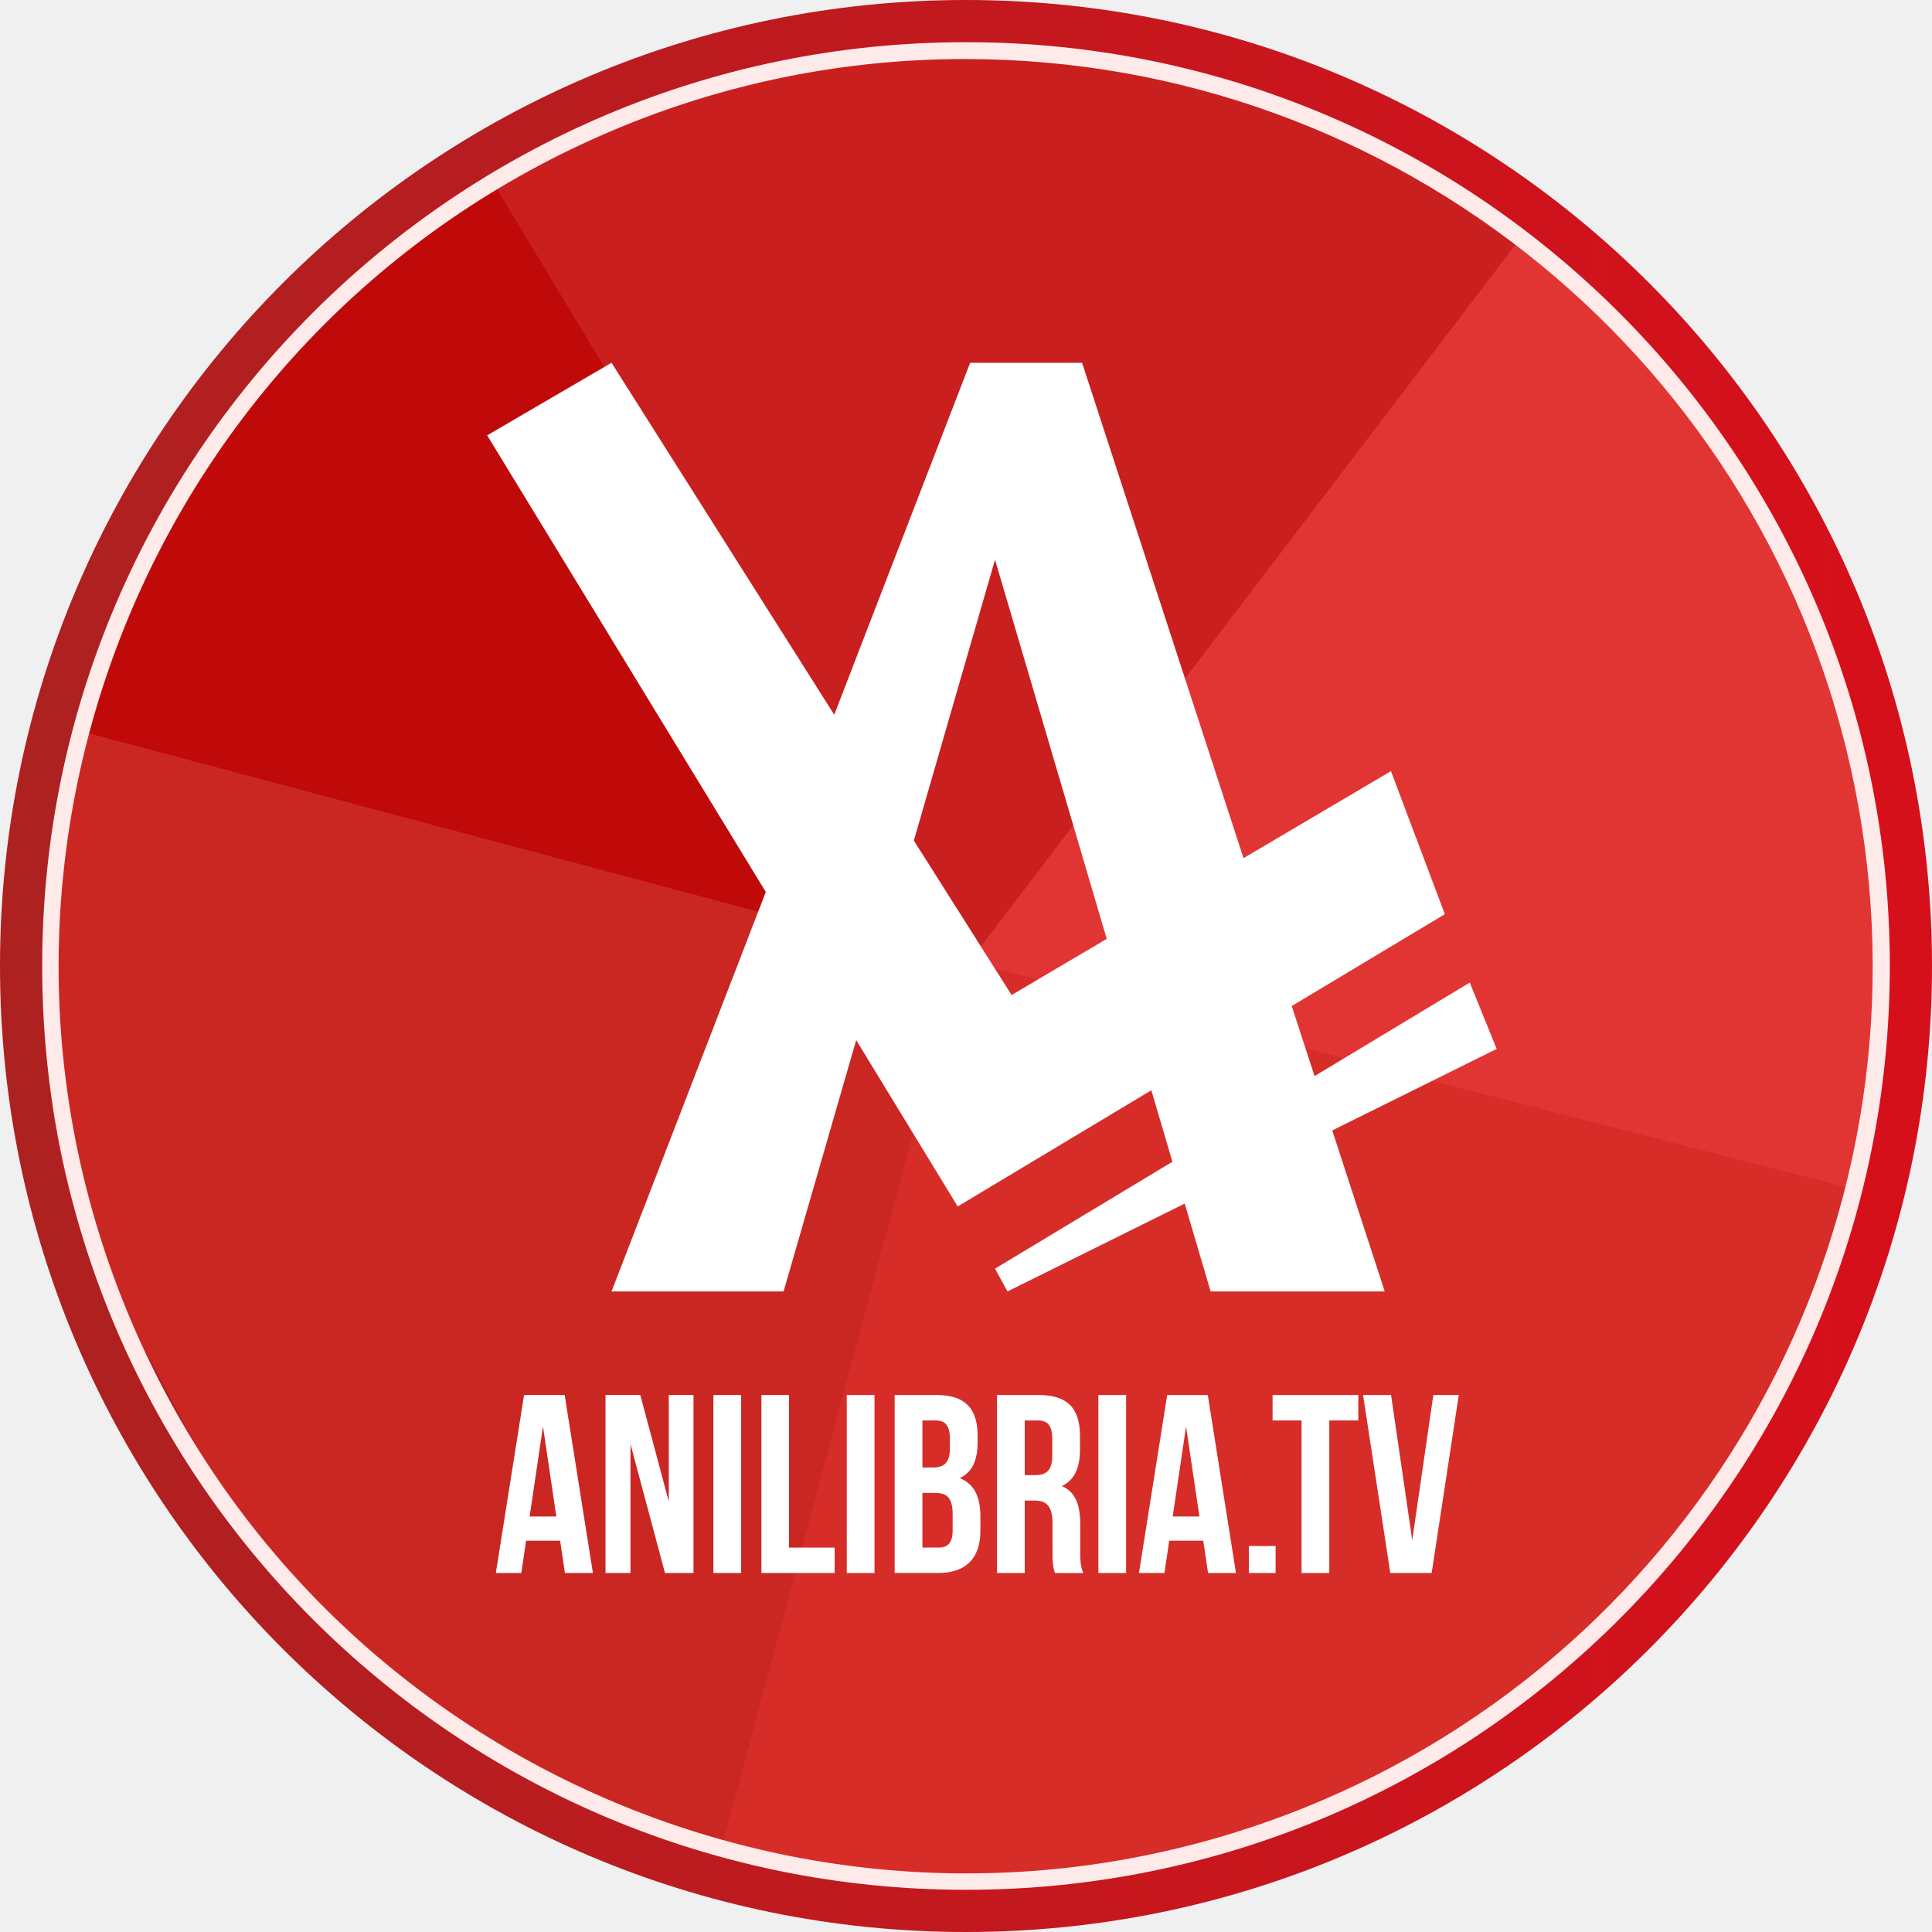
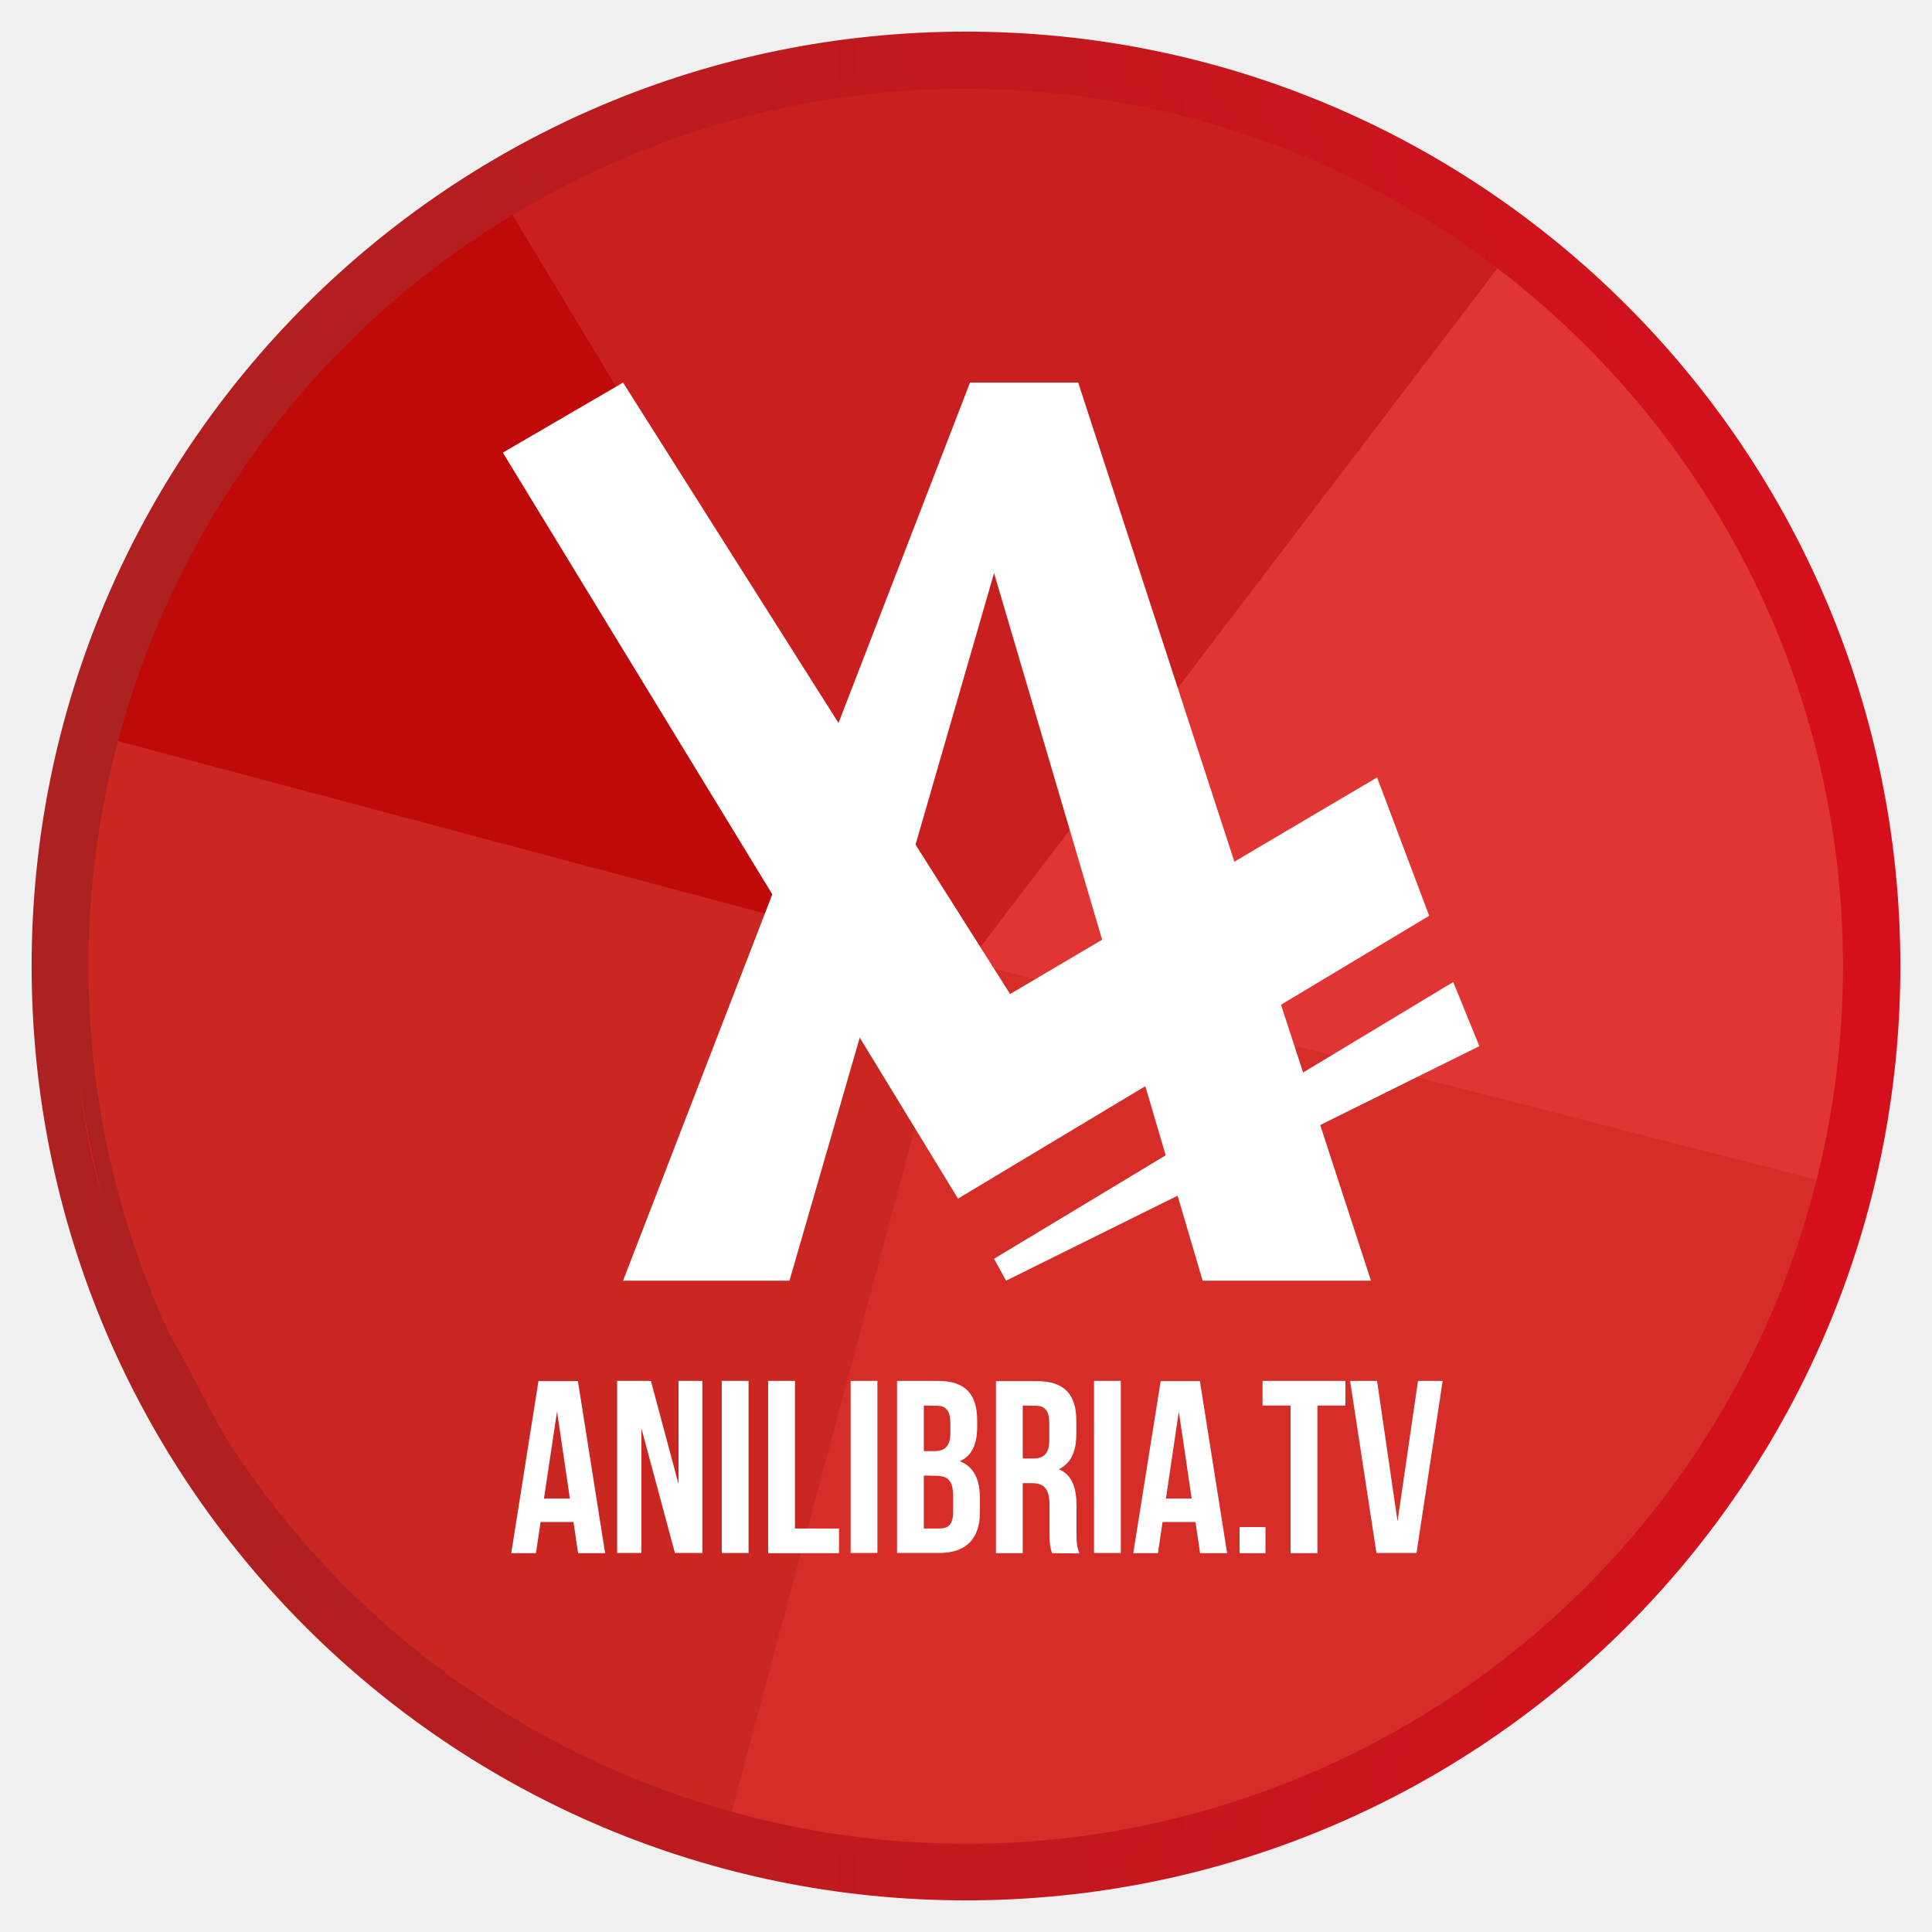
- <svg xmlns="http://www.w3.org/2000/svg" width="916" height="916" viewBox="0 0 916 916">
-   <defs>
-     <style>
-       .a {
-         fill: url(#a);
-       }
- 
-       .b {
-         fill: #ca2723;
-       }
- 
-       .c {
-         fill: #c00a0a;
-       }
- 
-       .d {
-         fill: #c91f1e;
-       }
- 
-       .e {
-         fill: #e13534;
-       }
- 
-       .f {
-         fill: #d62d29;
-       }
- 
-       .g {
-         fill: #fff;
-       }
- 
-       .h {
-         fill: #ffeaea;
-       }
-     </style>
-     <linearGradient id="a" data-name="Безымянный градиент 2" y1="458" x2="895.81" y2="458" gradientUnits="userSpaceOnUse">
-       <stop offset="0" stop-color="#ad2121" />
-       <stop offset="1" stop-color="#d6101b" />
+ <svg xmlns="http://www.w3.org/2000/svg" version="1.1" id="Layer_1" x="0px" y="0px" viewBox="0 0 916 916" style="enable-background:new 0 0 916 916;" xml:space="preserve">
+   <style type="text/css">
+ 	.st0{fill:url(#SVGID_1_);}
+ 	.st1{fill:#CA2723;}
+ 	.st2{fill:#C00A0A;}
+ 	.st3{fill:#C91F1E;}
+ 	.st4{fill:#E13534;}
+ 	.st5{fill:#D62D29;}
+ 	.st6{fill:#FFFFFF;}
+ 	.st7{fill:url(#SVGID_2_);}
+ </style>
+   <g>
+     <linearGradient id="SVGID_1_" gradientUnits="userSpaceOnUse" x1="15" y1="334" x2="881.471" y2="334" gradientTransform="matrix(1 0 0 1 0 124)">
+       <stop offset="0" style="stop-color:#AD2121" />
+       <stop offset="1" style="stop-color:#D6101B" />
    </linearGradient>
-   </defs>
-   <circle class="a" cx="458" cy="458" r="458" />
-   <path class="b" d="M499,501,83,390S27,556,102,671c15.66,24,25.73,47.86,38,68,46.5,76.29,88.4,126.2,249,180C426,776,499,501,499,501Z" transform="translate(-41 -43)" />
-   <path class="c" d="M80.31,389.94,497,501,278,128A516.63,516.63,0,0,0,147.15,248.41C121.59,270,80.31,389.94,80.31,389.94Z" transform="translate(-41 -43)" />
-   <path class="d" d="M275,130,499,501,761,157c-29.06-22.88-121.25-89.45-256.1-91.39C390.83,64,308,109.44,275,130Z" transform="translate(-41 -43)" />
-   <path class="e" d="M761,157,499,501,918,607c9.82-35.27,36.28-147.67-16-273.08C861,235.66,792.64,179.81,761,157Z" transform="translate(-41 -43)" />
-   <path class="f" d="M917,606,496,498,384,916c59.87,19.17,109.83,20.66,142,19,0,0,178.48-9.23,304-157,8.39-9.87,15.86-19.91,16.43-20.67C869.63,726.08,898.88,677,917,606Z" transform="translate(-41 -43)" />
-   <polygon class="g" points="371.51 612.3 289.94 612.3 459.97 172 513.04 172 656.53 612.3 573.97 612.3 471.76 265.37 371.51 612.3" />
-   <polygon class="g" points="471.76 601.49 477.66 612.3 709.61 497.31 696.83 465.86 471.76 601.49" />
-   <polygon class="g" points="289.94 172 230.97 206.4 454.07 572.01 685.03 433.43 659.48 365.61 479.62 471.76 289.94 172" />
-   <path class="h" d="M499,71A430.11,430.11,0,0,1,666.37,897.21,430.11,430.11,0,0,1,331.63,104.79,427.28,427.28,0,0,1,499,71m0-8C257.1,63,61,259.1,61,501S257.1,939,499,939,937,742.9,937,501,740.9,63,499,63Z" transform="translate(-41 -43)" />
-   <g>
-     <path class="g" d="M322.11,788.8H308.84l-2.27-15.31H290.43l-2.27,15.31H276.09l13.38-84.39h19.25ZM292.1,762h12.67l-6.33-42.67Z" transform="translate(-41 -43)" />
-     <path class="g" d="M339.92,727.67V788.8H328.08V704.41h16.5l13.51,50.51V704.41H369.8V788.8H356.29Z" transform="translate(-41 -43)" />
-     <path class="g" d="M379.24,704.41h13.15V788.8H379.24Z" transform="translate(-41 -43)" />
-     <path class="g" d="M402,704.41H415.1v72.33h21.63V788.8H402Z" transform="translate(-41 -43)" />
-     <path class="g" d="M442.47,704.41h13.15V788.8H442.47Z" transform="translate(-41 -43)" />
-     <path class="g" d="M504.51,723.82v3c0,8.68-2.63,14.23-8.49,17,7.05,2.77,9.8,9.16,9.8,18.08v6.88c0,13-6.81,20-20,20H465.18V704.41H485C498.65,704.41,504.51,710.8,504.51,723.82Zm-26.18-7.36v22.31h5.14c4.9,0,7.89-2.17,7.89-8.93v-4.7c0-6-2-8.68-6.7-8.68Zm0,34.36v25.92h7.53c4.42,0,6.81-2,6.81-8.32v-7.35c0-7.84-2.51-10.25-8.48-10.25Z" transform="translate(-41 -43)" />
-     <path class="g" d="M541.2,788.8c-.72-2.17-1.19-3.5-1.19-10.37V765.17c0-7.84-2.63-10.73-8.61-10.73h-4.54V788.8H513.71V704.41h19.84c13.63,0,19.49,6.39,19.49,19.41v6.63c0,8.68-2.75,14.34-8.61,17.12,6.57,2.77,8.73,9.16,8.73,18v13c0,4.1.12,7.11,1.43,10.25Zm-14.34-72.34v25.92H532c4.9,0,7.89-2.17,7.89-8.92v-8.32c0-6-2-8.68-6.7-8.68Z" transform="translate(-41 -43)" />
-     <path class="g" d="M561.76,704.41h13.15V788.8H561.76Z" transform="translate(-41 -43)" />
-     <path class="g" d="M627,788.8H613.76l-2.28-15.31H595.35l-2.27,15.31H581l13.39-84.39h19.25ZM597,762h12.67l-6.33-42.67Z" transform="translate(-41 -43)" />
-     <path class="g" d="M645.79,776V788.8H633.12V776Z" transform="translate(-41 -43)" />
-     <path class="g" d="M644.35,704.41H685v12.05H671.25V788.8H658.1V716.46H644.35Z" transform="translate(-41 -43)" />
-     <path class="g" d="M710.57,773.25l10-68.84h12.07L719.78,788.8H700.17l-12.91-84.39h13.27Z" transform="translate(-41 -43)" />
+     <circle class="st0" cx="458" cy="458" r="443" />
+     <path class="st1" d="M458,458L55.6,350.6c0,0-54.2,160.6,18.4,271.8c15.1,23.2,24.9,46.3,36.8,65.8c45,73.8,85.5,122.1,240.8,174.1   C387.4,724,458,458,458,458z" />
+     <path class="st2" d="M53,350.6L456,458L244.2,97.2c-48.6,31.2-91.4,70.6-126.6,116.5C93,234.6,53,350.6,53,350.6z" />
+     <path class="st3" d="M241.3,99.2L458,458l253.4-332.7c-28.1-22.1-117.3-86.5-247.7-88.4C353.4,35.3,273.3,79.3,241.3,99.2z" />
+     <path class="st4" d="M711.4,125.3L458,458l405.3,102.5c9.5-34.1,35.1-142.8-15.5-264.1C808.1,201.4,742,147.3,711.4,125.3z" />
+     <path class="st5" d="M862.3,559.6L455.1,455.1L346.8,859.4c57.9,18.5,106.2,20,137.3,18.4c0,0,172.6-8.9,294-151.9   c8.1-9.5,15.3-19.3,15.9-20C816.5,675.7,844.8,628.2,862.3,559.6z" />
+     <polygon class="st6" points="374.3,607.2 295.4,607.2 459.9,181.4 511.2,181.4 650,607.2 570.2,607.2 471.3,271.7  " />
+     <polygon class="st6" points="471.3,596.8 477,607.2 701.4,496 689,465.6  " />
+     <polygon class="st6" points="295.4,181.4 238.4,214.6 454.2,568.3 677.6,434.2 652.9,368.6 478.9,471.3  " />
+     <linearGradient id="SVGID_2_" gradientUnits="userSpaceOnUse" x1="34.3" y1="458" x2="881.7" y2="458">
+       <stop offset="0" style="stop-color:#AD2121" />
+       <stop offset="1" style="stop-color:#D6101B" />
+     </linearGradient>
+     <path class="st7" d="M458,42.1c229.8,0.1,415.9,186.5,415.8,416.3c-0.1,167-100.1,317.8-253.9,382.9   C408.2,930.7,164.2,831.6,74.8,620s9.7-455.7,221.3-545.1C347.3,53.1,402.4,42,458,42.1 M458,34.3C224,34.3,34.3,224,34.3,458   S224,881.7,458,881.7S881.7,692,881.7,458S692,34.3,458,34.3z" />
+     <g>
+       <path class="st6" d="M286.9,736.4h-12.8l-2.2-14.8h-15.6l-2.2,14.8h-11.7l12.9-81.6H274L286.9,736.4z M257.9,710.5h12.3l-6.1-41.3    L257.9,710.5z" />
+       <path class="st6" d="M304.1,677.2v59.1h-11.5v-81.6h16l13.1,48.9v-48.9H333v81.6h-13L304.1,677.2z" />
+       <path class="st6" d="M342.2,654.7h12.7v81.6h-12.7V654.7z" />
+       <path class="st6" d="M364.2,654.7h12.7v70h20.9v11.7h-33.6V654.7z" />
+       <path class="st6" d="M403.3,654.7H416v81.6h-12.7V654.7z" />
+       <path class="st6" d="M463.3,673.5v2.9c0,8.4-2.5,13.8-8.2,16.4c6.8,2.7,9.5,8.9,9.5,17.5v6.7c0,12.6-6.6,19.3-19.3,19.3h-20v-81.6    h19.2C457.7,654.7,463.3,660.9,463.3,673.5z M438,666.4V688h5c4.7,0,7.6-2.1,7.6-8.6v-4.5c0-5.8-1.9-8.4-6.5-8.4L438,666.4    L438,666.4z M438,699.6v25.1h7.3c4.3,0,6.6-1.9,6.6-8v-7.1c0-7.6-2.4-9.9-8.2-9.9L438,699.6L438,699.6z" />
+       <path class="st6" d="M498.8,736.4c-0.7-2.1-1.2-3.4-1.2-10v-12.8c0-7.6-2.5-10.4-8.3-10.4h-4.4v33.2h-12.7v-81.6h19.2    c13.2,0,18.9,6.2,18.9,18.8v6.4c0,8.4-2.7,13.9-8.3,16.6c6.4,2.7,8.4,8.9,8.4,17.4v12.6c0,4,0.1,6.9,1.4,9.9L498.8,736.4z     M484.9,666.4v25.1h5c4.7,0,7.6-2.1,7.6-8.6v-8c0-5.8-1.9-8.4-6.5-8.4L484.9,666.4L484.9,666.4z" />
+       <path class="st6" d="M518.7,654.7h12.7v81.6h-12.7V654.7z" />
+       <path class="st6" d="M581.8,736.4H569l-2.2-14.8h-15.6l-2.2,14.8h-11.7l13-81.6h18.6L581.8,736.4z M552.8,710.5H565l-6.1-41.3    L552.8,710.5z" />
+       <path class="st6" d="M600,724v12.4h-12.3V724H600z" />
+       <path class="st6" d="M598.6,654.7h39.3v11.7h-13.3v70h-12.7v-70h-13.3V654.7z" />
+       <path class="st6" d="M662.6,721.3l9.7-66.6H684l-12.4,81.6h-19l-12.5-81.6h12.8L662.6,721.3z" />
+     </g>
  </g>
</svg>
